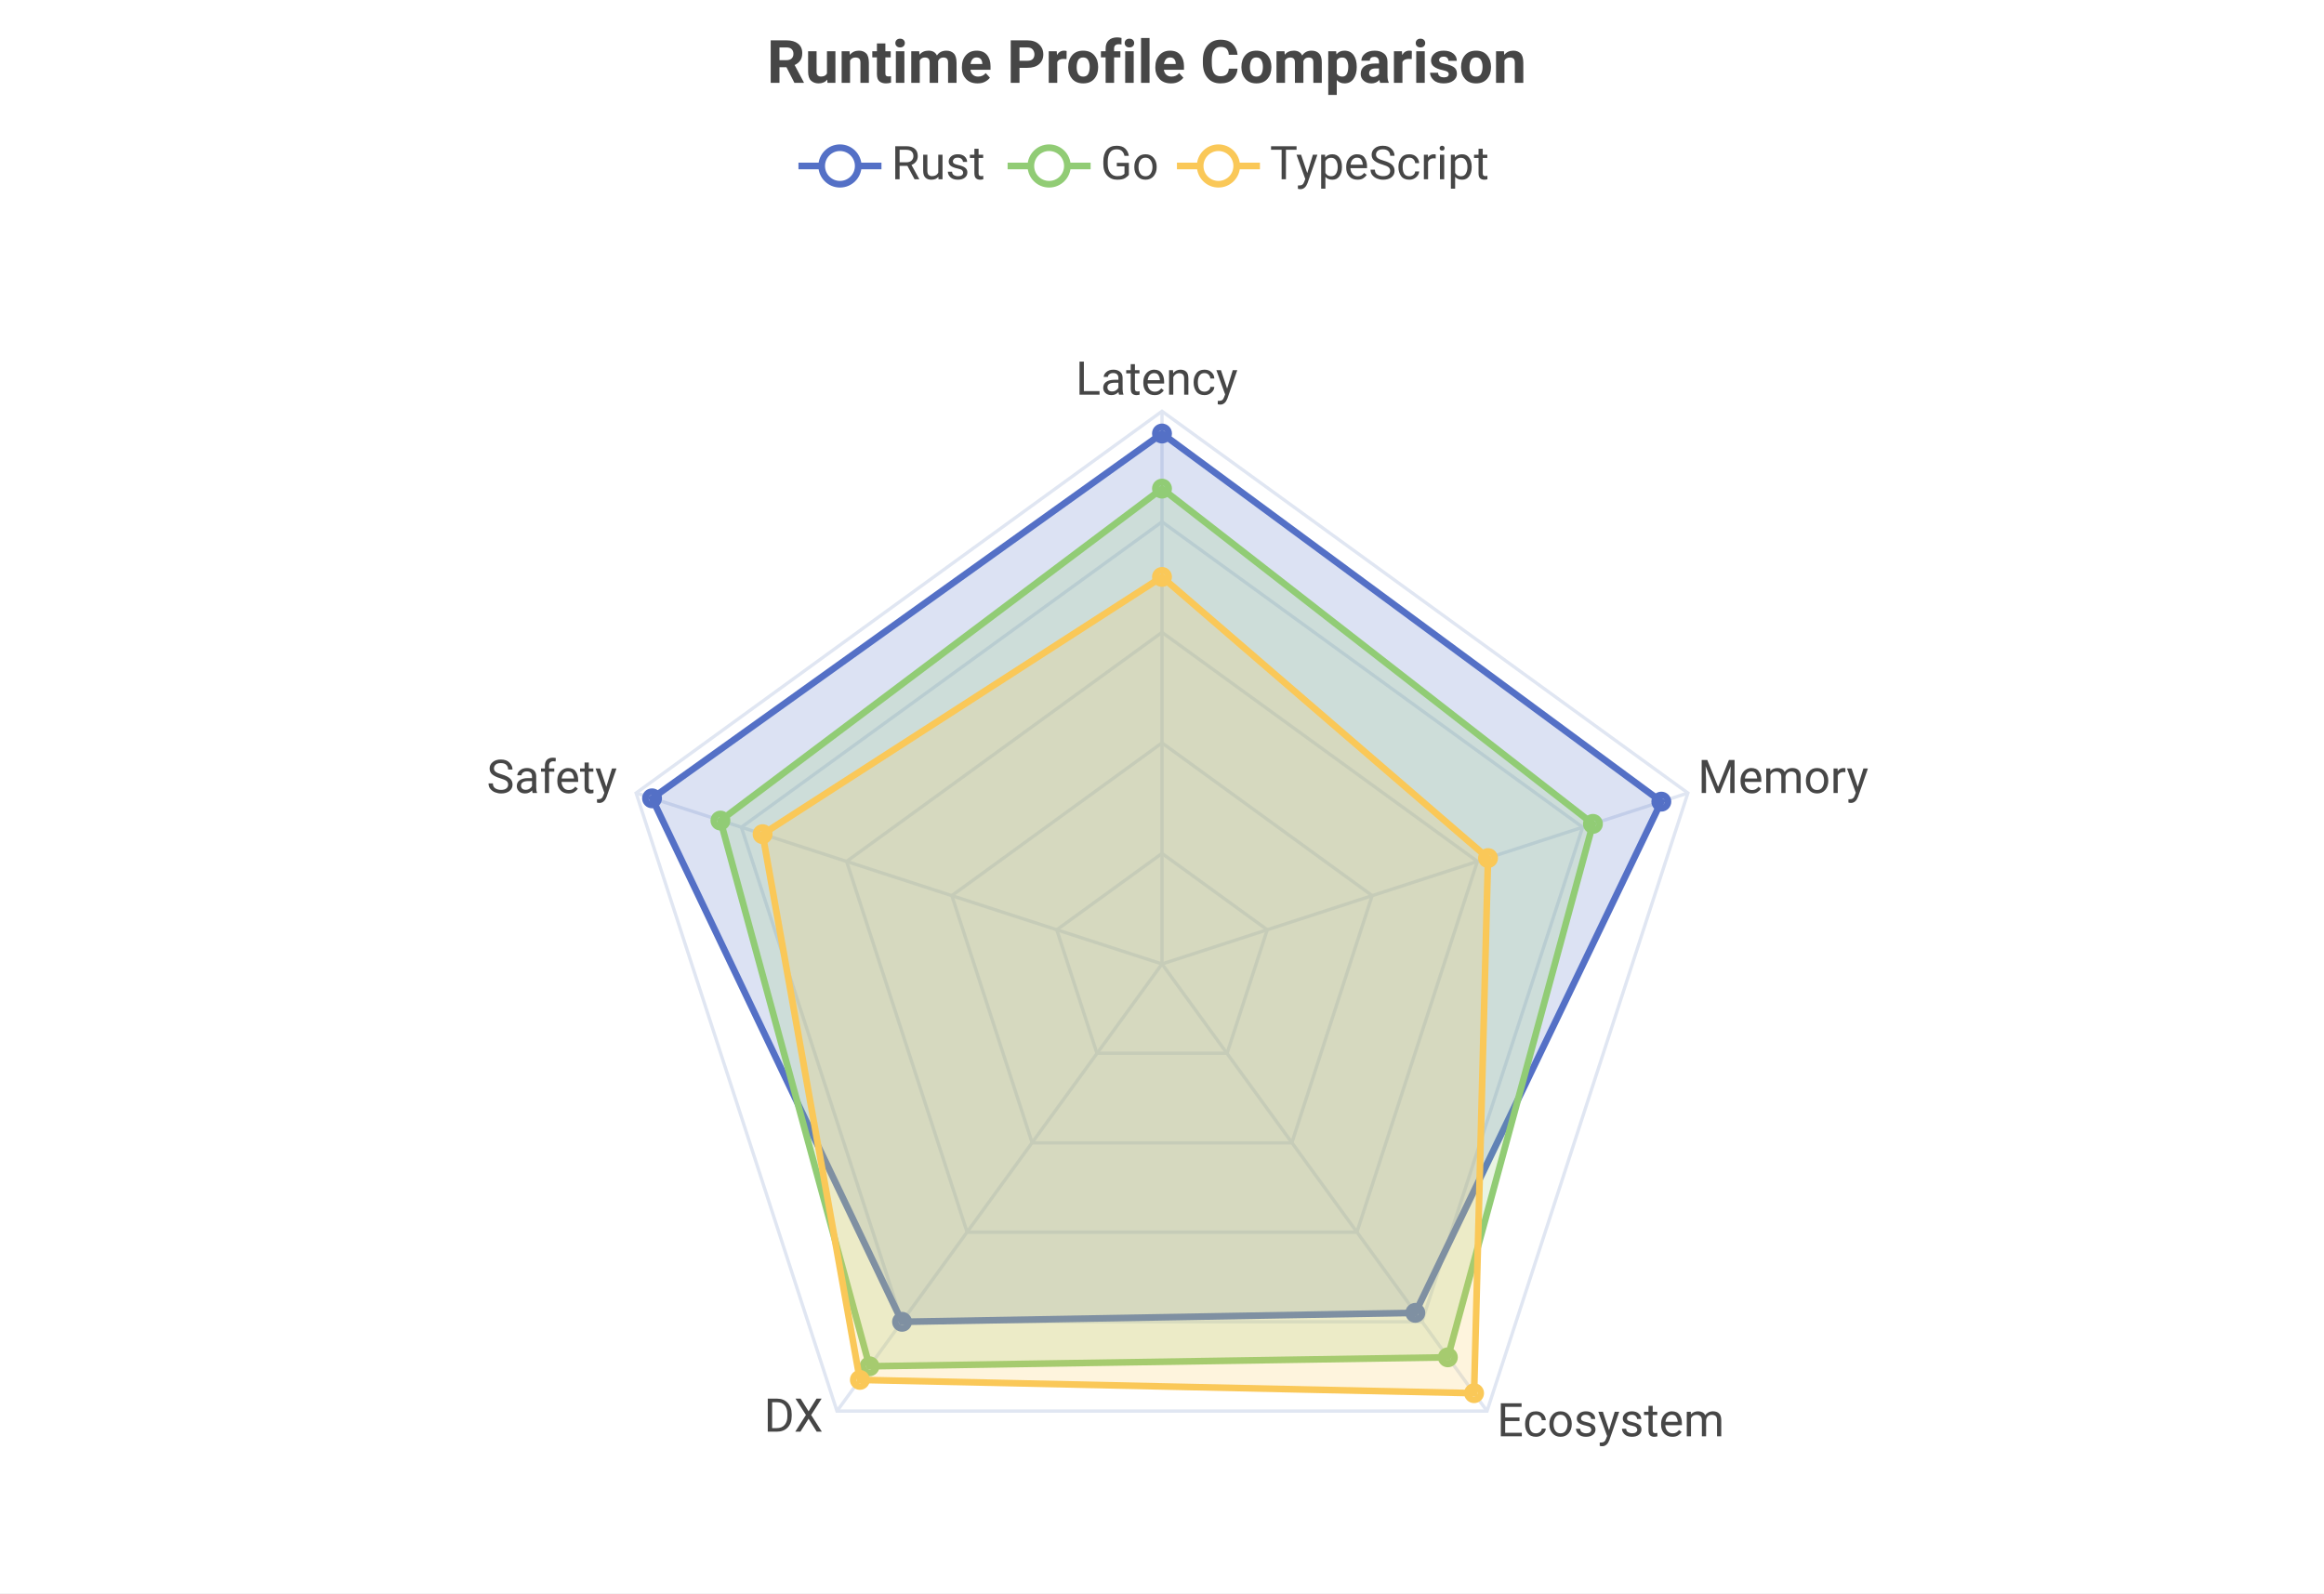
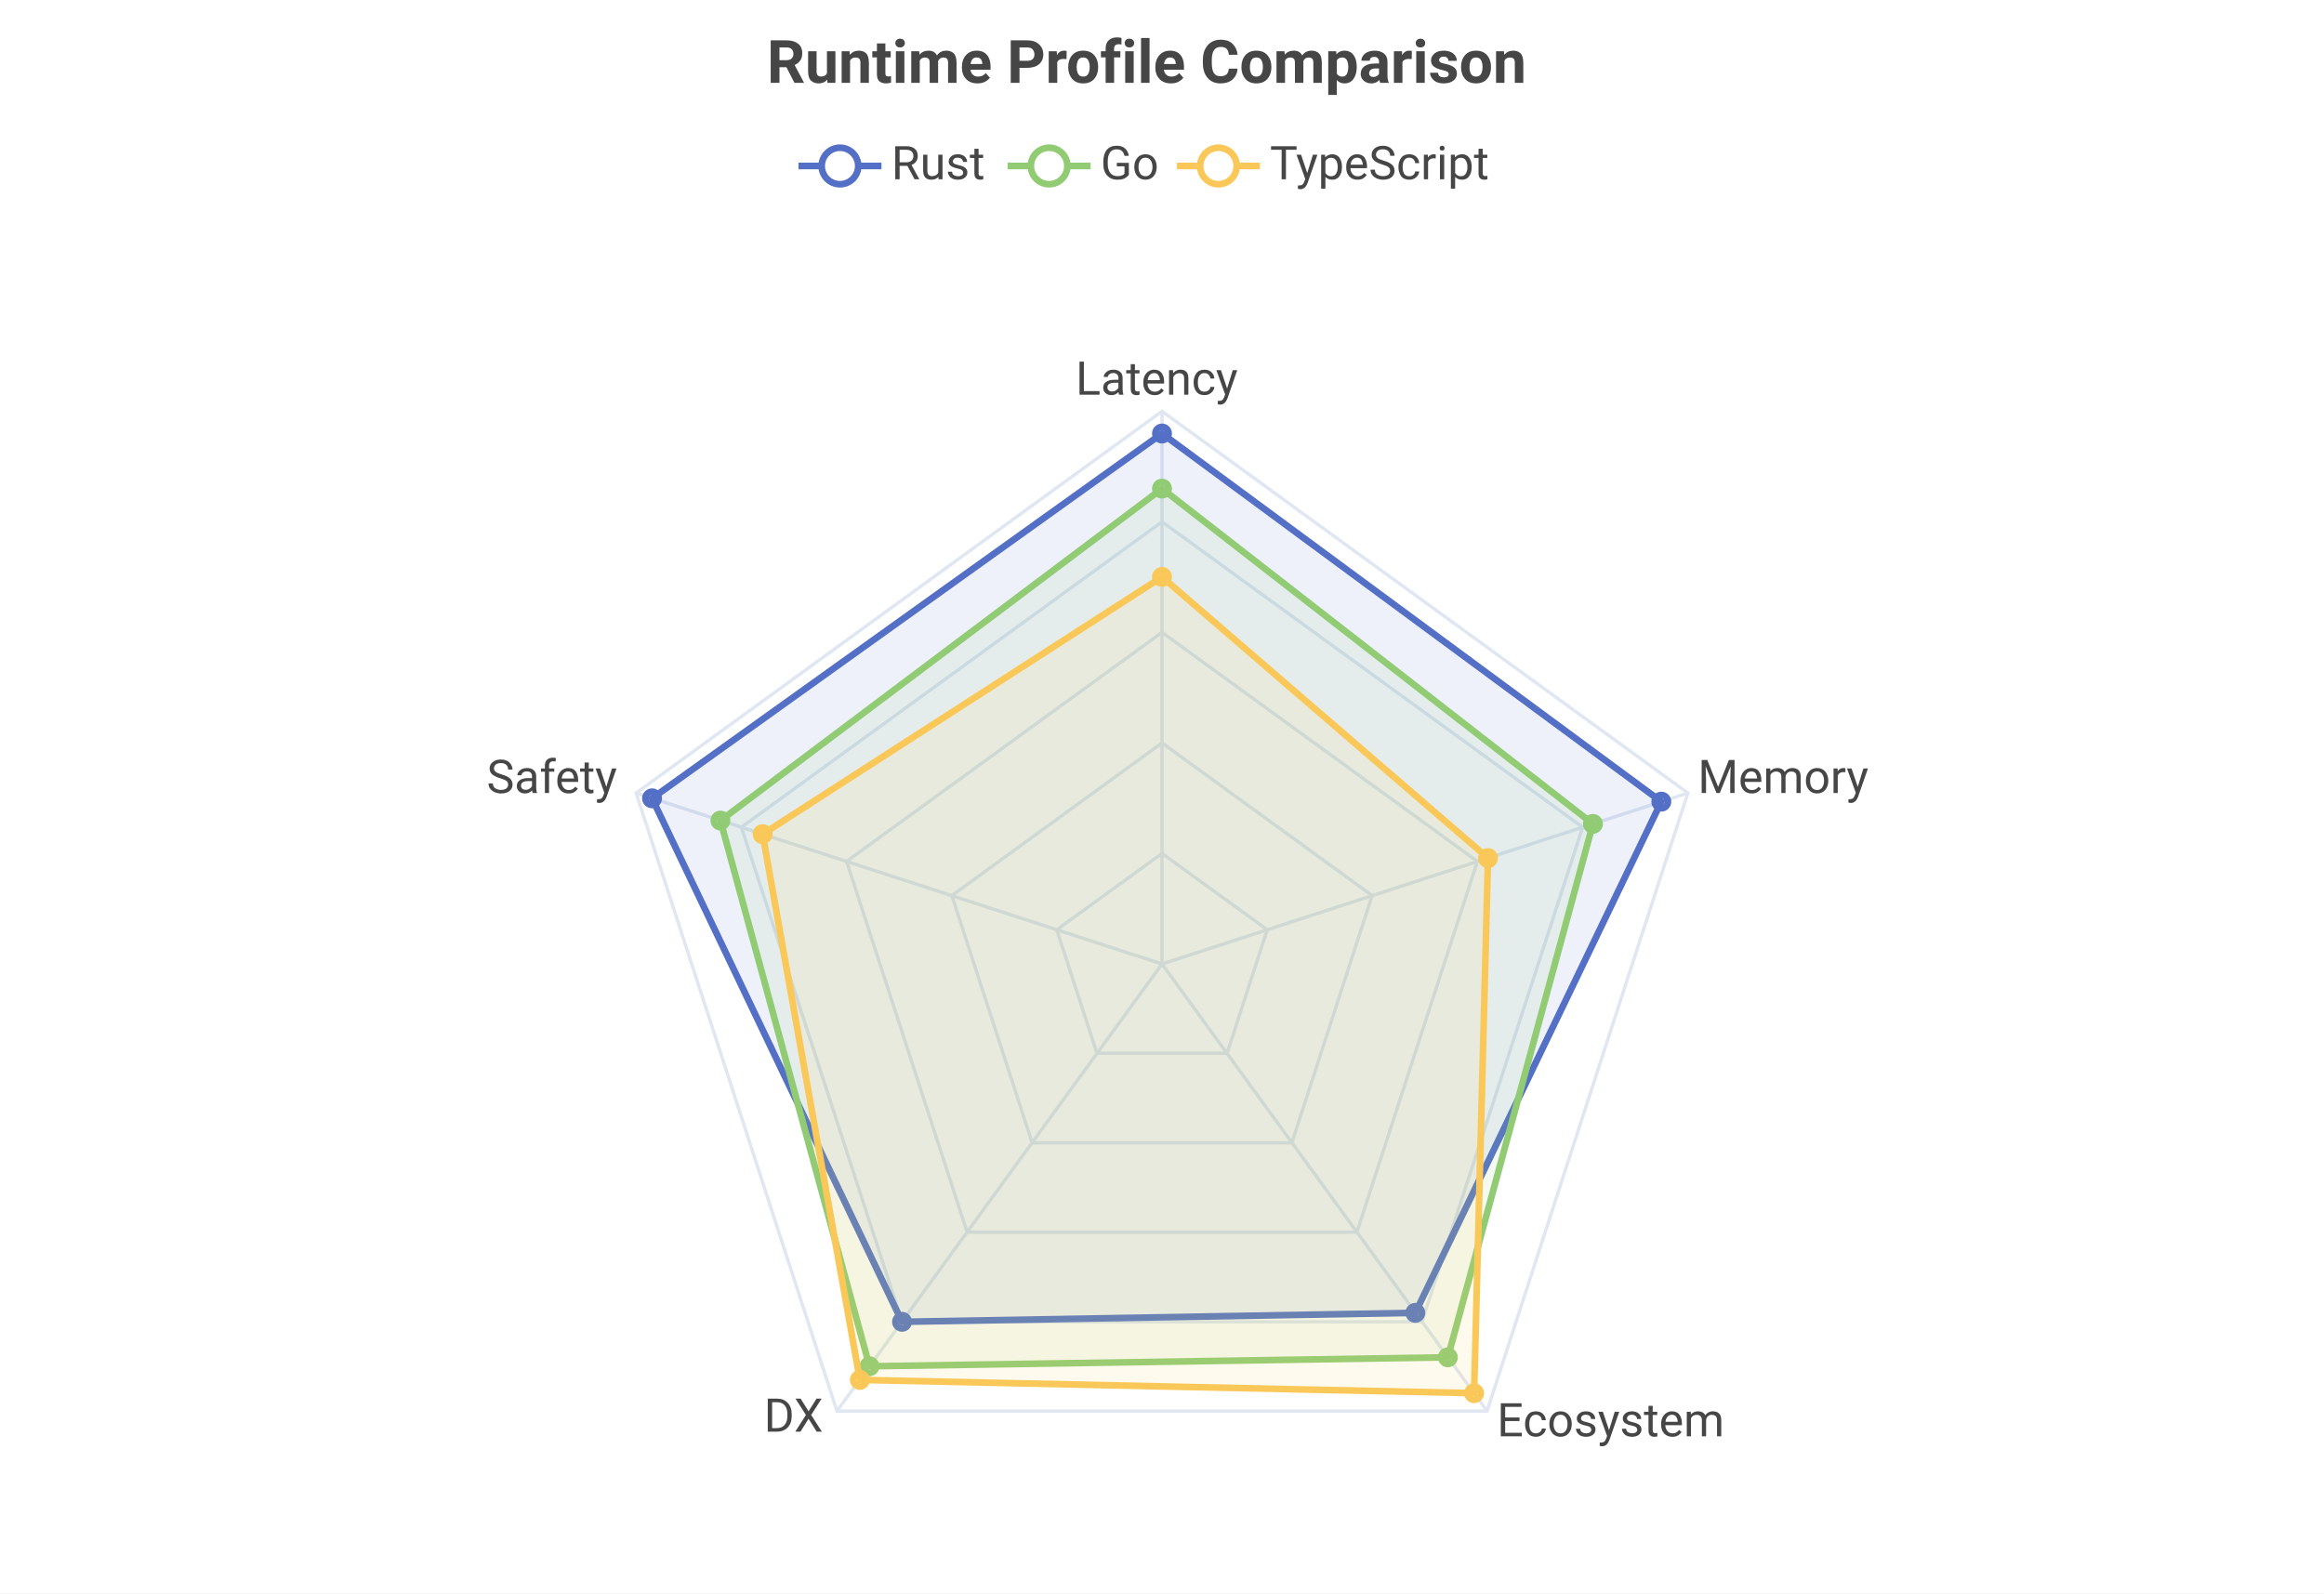
<svg xmlns="http://www.w3.org/2000/svg" width="700" height="480" viewBox="0 0 700 480">
  <rect x="0" y="0" width="700" height="480" fill="#FFFFFF" />
  <text font-size="18" x="231" y="5" dy="15" font-weight="bold" dominant-baseline="middle" font-family="Roboto" fill="#464646">
Runtime Profile Comparison
</text>
  <g>
    <line stroke-width="2" x1="240.5" y1="50" x2="265.5" y2="50" stroke="#5470C6" />
    <circle cx="253" cy="50" r="5.5" stroke-width="2" stroke="#5470C6" fill="#FFFFFF" />
    <text font-size="14" x="268.5" y="54" font-family="Roboto" fill="#464646">
Rust
</text>
  </g>
  <g>
    <line stroke-width="2" x1="303.5" y1="50" x2="328.5" y2="50" stroke="#91CC75" />
    <circle cx="316" cy="50" r="5.5" stroke-width="2" stroke="#91CC75" fill="#FFFFFF" />
    <text font-size="14" x="331.5" y="54" font-family="Roboto" fill="#464646">
Go
</text>
  </g>
  <g>
    <line stroke-width="2" x1="354.5" y1="50" x2="379.5" y2="50" stroke="#FAC858" />
    <circle cx="367" cy="50" r="5.5" stroke-width="2" stroke="#FAC858" fill="#FFFFFF" />
    <text font-size="14" x="382.5" y="54" font-family="Roboto" fill="#464646">
TypeScript
</text>
  </g>
  <path d="M 350 257.1 L 381.7 280.1 L 369.6 317.3 L 330.4 317.3 L 318.3 280.1 Z" stroke-width="1" fill="none" stroke="#E0E6F2" />
  <path d="M 350 223.8 L 413.3 269.8 L 389.1 344.3 L 310.9 344.3 L 286.7 269.8 Z" stroke-width="1" fill="none" stroke="#E0E6F2" />
  <path d="M 350 190.5 L 445 259.5 L 408.7 371.2 L 291.3 371.2 L 255 259.5 Z" stroke-width="1" fill="none" stroke="#E0E6F2" />
  <path d="M 350 157.2 L 476.7 249.2 L 428.3 398.2 L 271.7 398.2 L 223.3 249.2 Z" stroke-width="1" fill="none" stroke="#E0E6F2" />
  <path d="M 350 123.9 L 508.4 238.9 L 447.9 425.1 L 252.1 425.1 L 191.6 238.9 Z" stroke-width="1" fill="none" stroke="#E0E6F2" />
  <text font-size="14" x="324" y="118.9" font-family="Roboto" fill="#464646">
Latency
</text>
  <line stroke-width="1" x1="350" y1="123.9" x2="350" y2="290.4" stroke="#E0E6F2" />
  <text font-size="14" x="511.4" y="238.9" font-family="Roboto" fill="#464646">
Memory
</text>
  <line stroke-width="1" x1="508.4" y1="238.9" x2="350" y2="290.4" stroke="#E0E6F2" />
  <text font-size="14" x="450.9" y="432.7" font-family="Roboto" fill="#464646">
Ecosystem
</text>
  <line stroke-width="1" x1="447.9" y1="425.1" x2="350" y2="290.4" stroke="#E0E6F2" />
  <text font-size="14" x="230.1" y="431.3" font-family="Roboto" fill="#464646">
DX
</text>
  <line stroke-width="1" x1="252.1" y1="425.1" x2="350" y2="290.4" stroke="#E0E6F2" />
  <text font-size="14" x="146.6" y="238.9" font-family="Roboto" fill="#464646">
Safety
</text>
  <line stroke-width="1" x1="191.6" y1="238.9" x2="350" y2="290.4" stroke="#E0E6F2" />
  <g>
-     <path d="M 350 130.6 L 500.4 241.5 L 426.3 395.5 L 271.7 398.2 L 196.4 240.5 Z" stroke-width="2" fill="#5470C6" fill-opacity="0.2" stroke="#5470C6" />
+     <path d="M 350 130.6 L 500.4 241.5 L 426.3 395.5 L 271.7 398.2 L 196.4 240.5 Z" stroke-width="2" fill="#5470C6" fill-opacity="0.1" stroke="#5470C6" />
    <g stroke-width="2" stroke="#5470C6" fill="none">
      <circle cx="350" cy="130.6" r="2" />
      <circle cx="500.4" cy="241.5" r="2" />
      <circle cx="426.3" cy="395.5" r="2" />
      <circle cx="271.7" cy="398.2" r="2" />
      <circle cx="196.4" cy="240.5" r="2" />
    </g>
  </g>
  <g>
-     <path d="M 350 147.2 L 479.8 248.2 L 436.1 408.9 L 261.9 411.6 L 217 247.2 Z" stroke-width="2" fill="#91CC75" fill-opacity="0.2" stroke="#91CC75" />
+     <path d="M 350 147.2 L 479.8 248.2 L 436.1 408.9 L 261.9 411.6 L 217 247.2 Z" stroke-width="2" fill="#91CC75" fill-opacity="0.1" stroke="#91CC75" />
    <g stroke-width="2" stroke="#91CC75" fill="none">
      <circle cx="350" cy="147.2" r="2" />
      <circle cx="479.8" cy="248.2" r="2" />
      <circle cx="436.1" cy="408.9" r="2" />
      <circle cx="261.9" cy="411.6" r="2" />
      <circle cx="217" cy="247.2" r="2" />
    </g>
  </g>
  <g>
-     <path d="M 350 173.8 L 448.2 258.5 L 444 419.7 L 259 415.7 L 229.7 251.3 Z" stroke-width="2" fill="#FAC858" fill-opacity="0.2" stroke="#FAC858" />
+     <path d="M 350 173.8 L 448.2 258.5 L 444 419.7 L 259 415.7 L 229.7 251.3 Z" stroke-width="2" fill="#FAC858" fill-opacity="0.1" stroke="#FAC858" />
    <g stroke-width="2" stroke="#FAC858" fill="none">
      <circle cx="350" cy="173.8" r="2" />
      <circle cx="448.2" cy="258.5" r="2" />
      <circle cx="444" cy="419.7" r="2" />
      <circle cx="259" cy="415.7" r="2" />
      <circle cx="229.7" cy="251.3" r="2" />
    </g>
  </g>
</svg>
